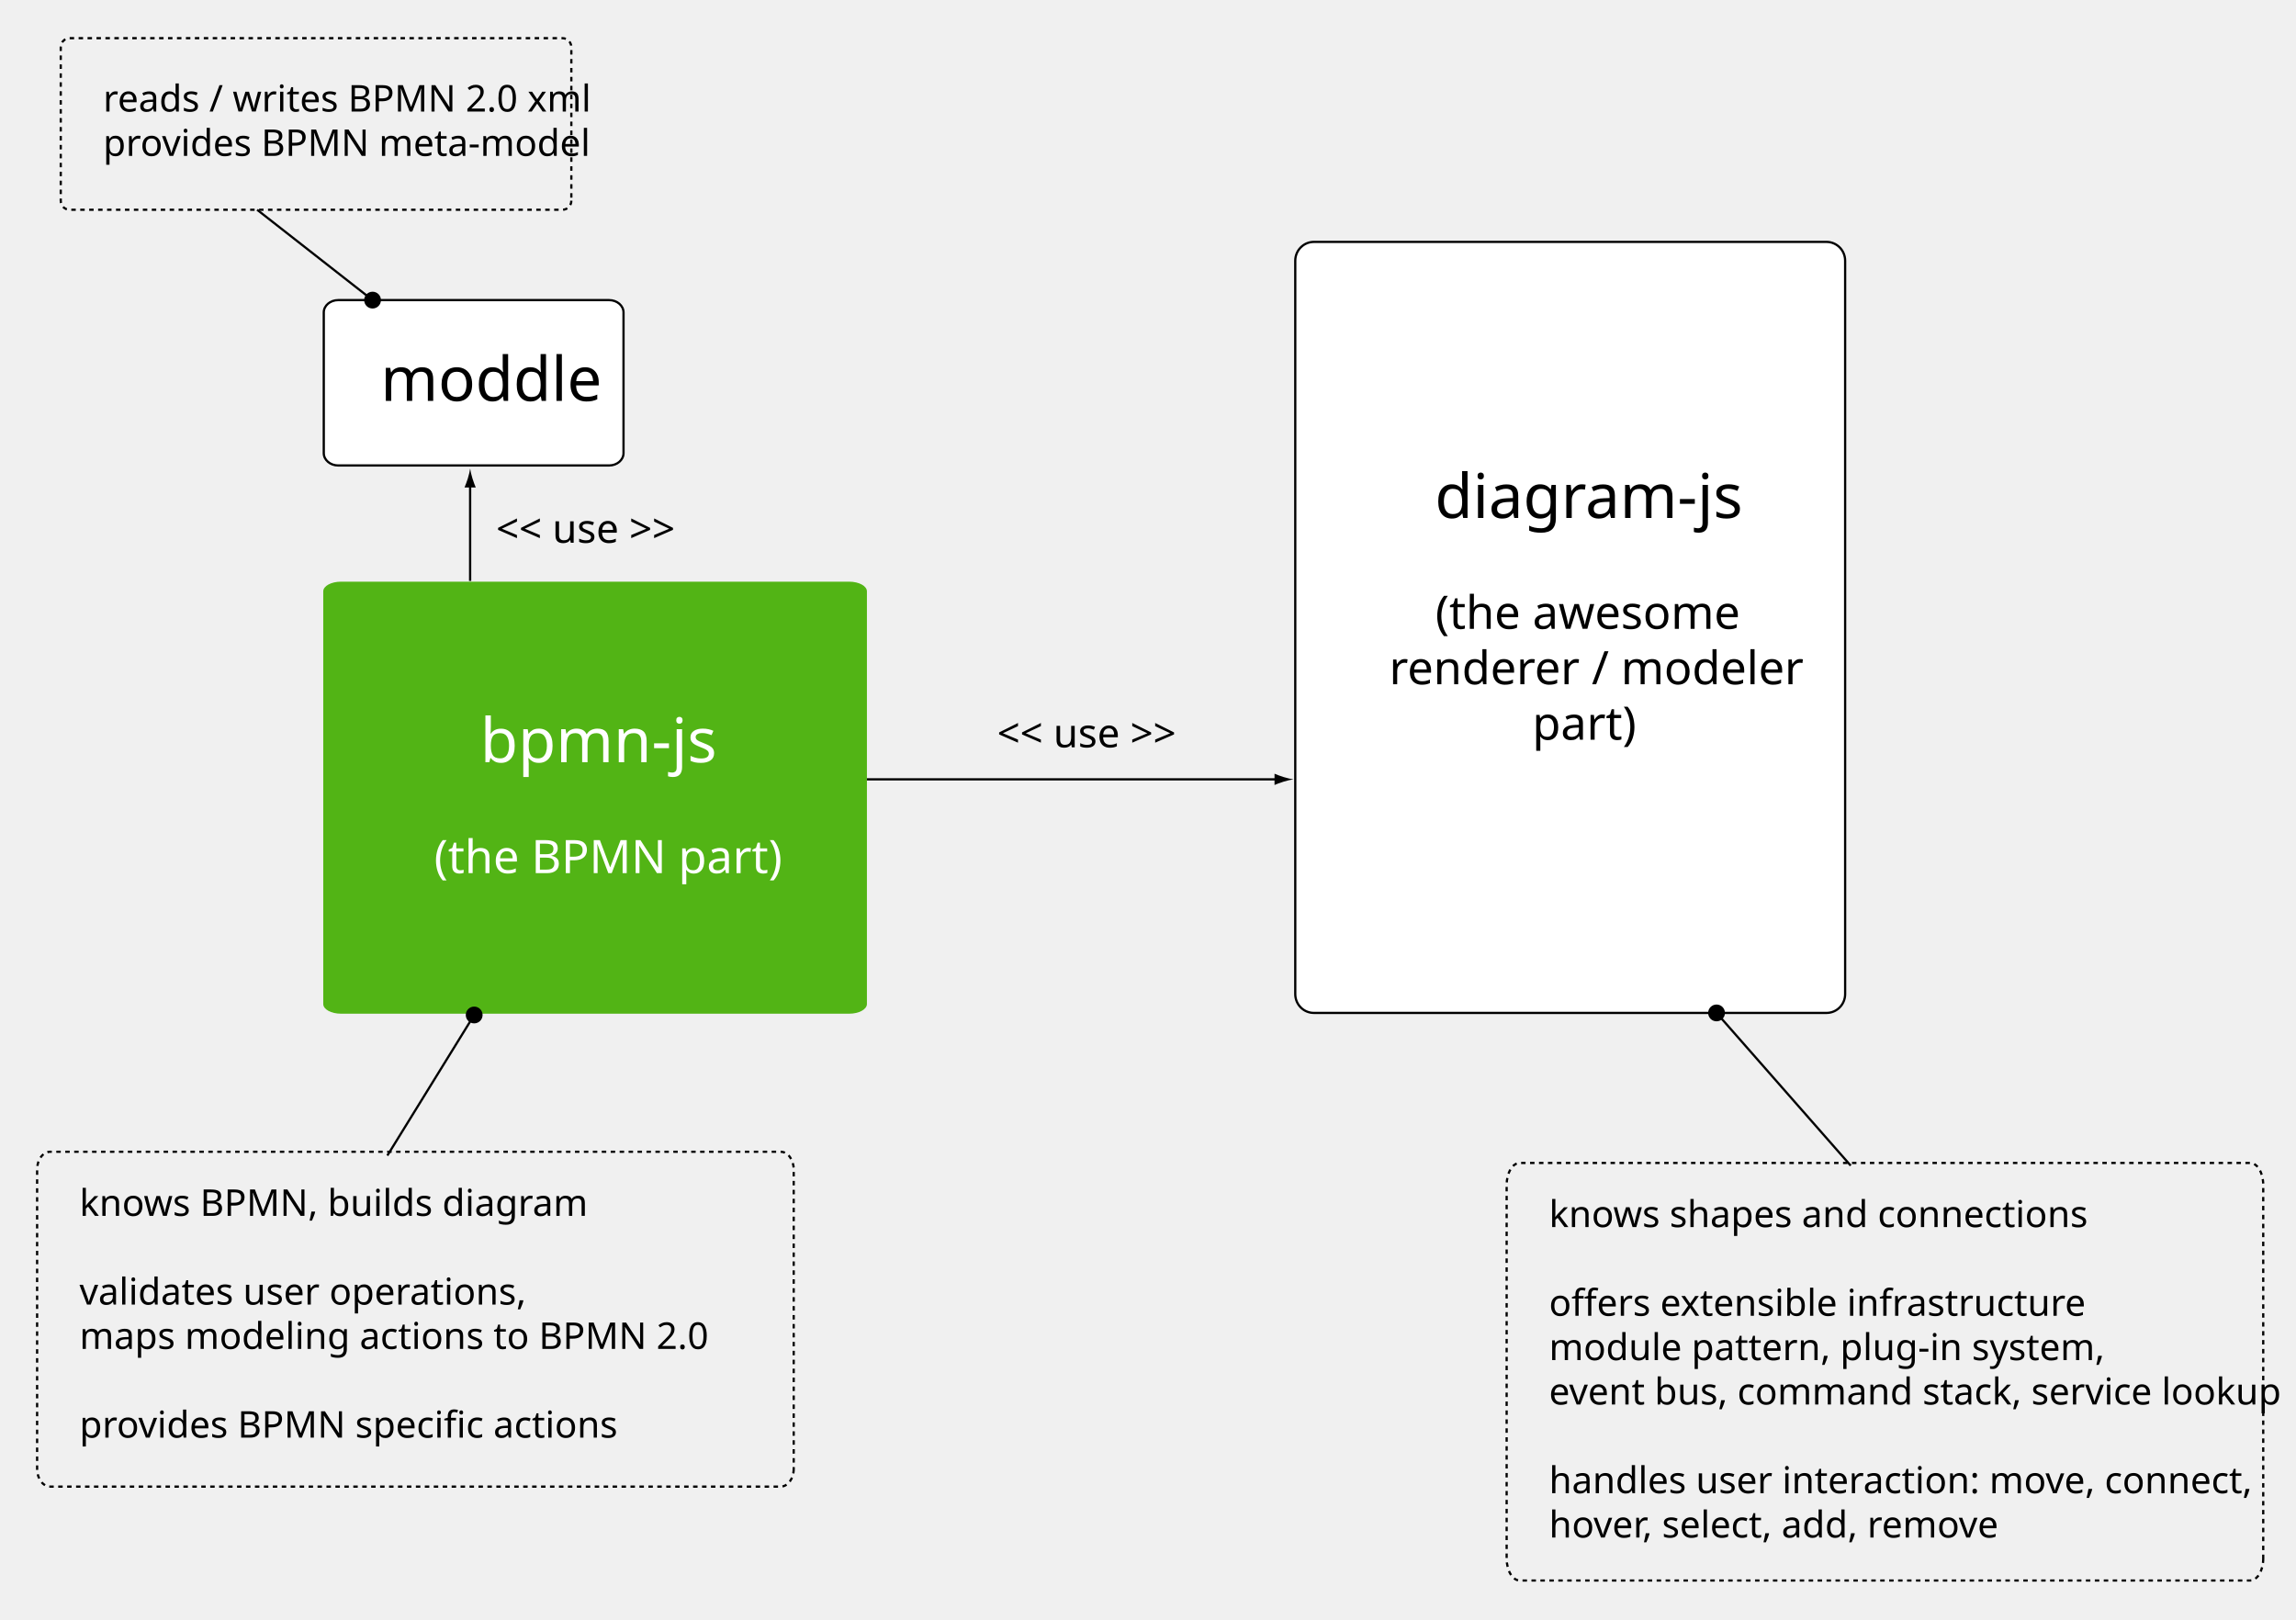
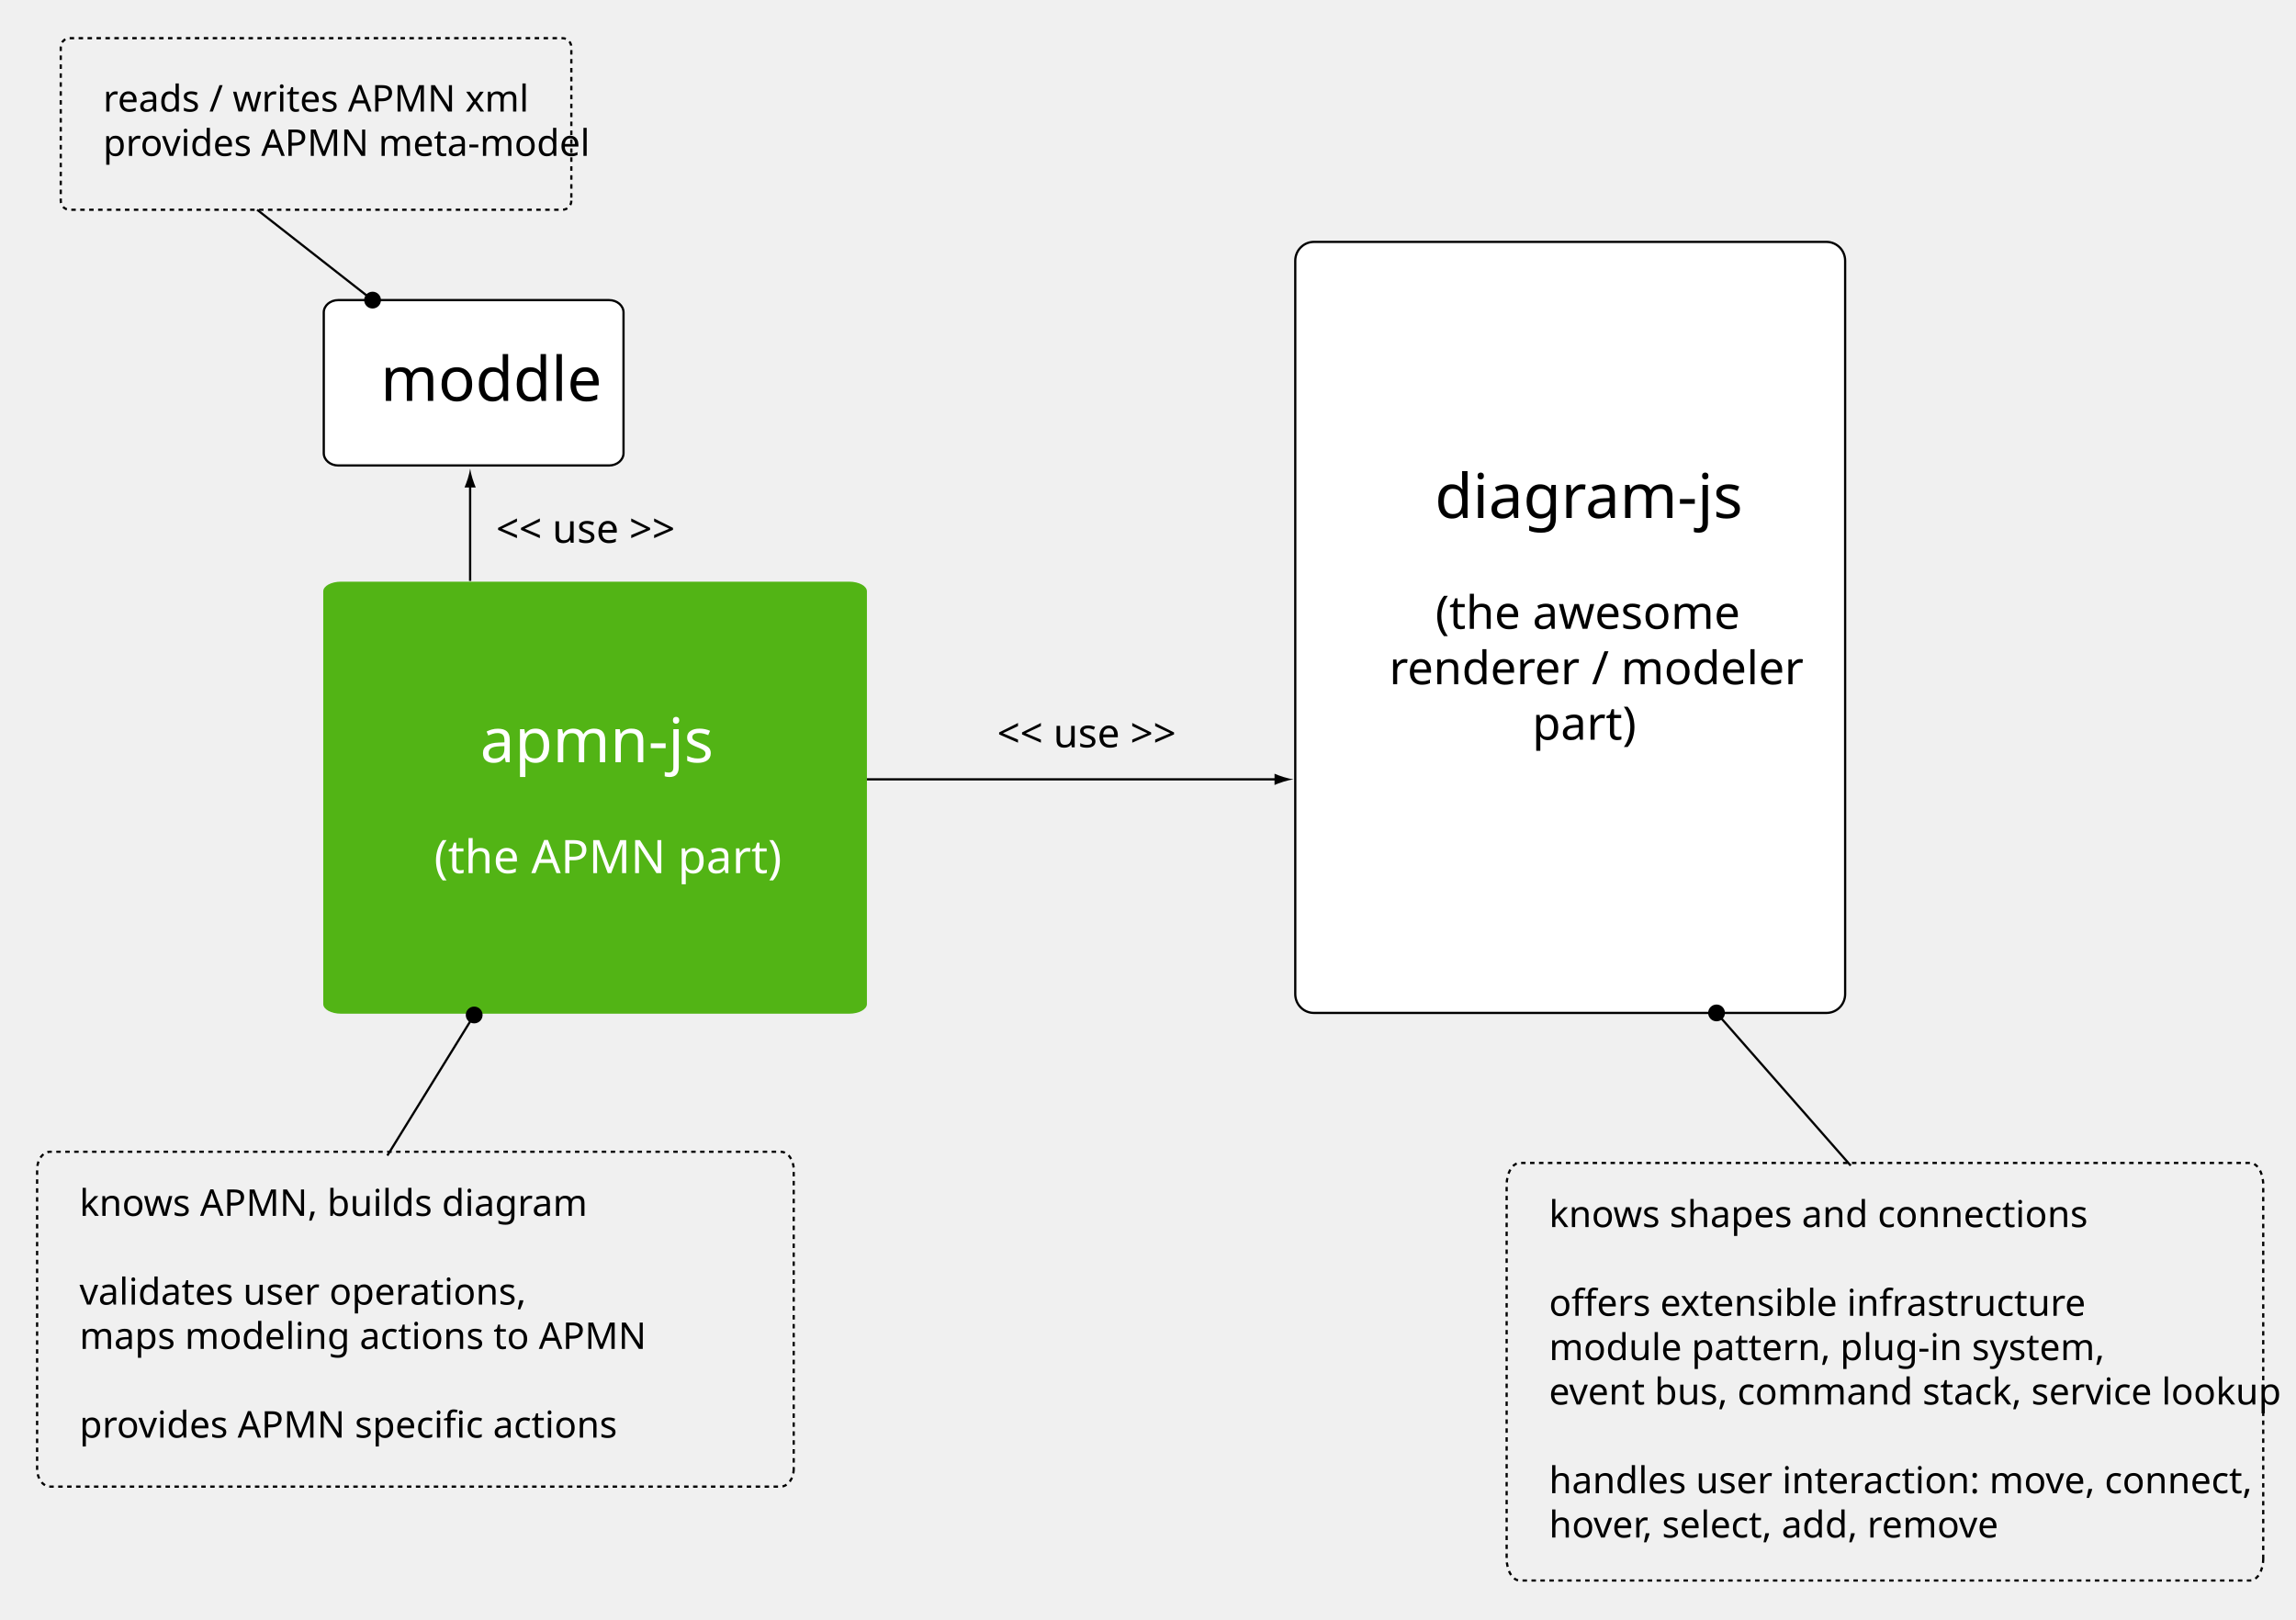
<svg xmlns="http://www.w3.org/2000/svg" version="1.1" baseProfile="basic" id="Layer_1" x="0px" y="0px" width="1027.06px" height="724.497px" viewBox="0 0 1027.06 724.497" xml:space="preserve">
  <path fill="#FFFFFF" stroke="#000000" d="M825.377,444.697c0,4.654-3.729,8.426-8.328,8.426H587.736c-4.601,0-8.33-3.771-8.33-8.426  V116.635c0-4.653,3.729-8.425,8.33-8.425h229.313c4.599,0,8.328,3.772,8.328,8.425V444.697z" />
  <path fill="#FFFFFF" stroke="#000000" d="M278.913,202.715c0,3.043-2.885,5.511-6.445,5.511H151.277  c-3.56,0-6.445-2.468-6.445-5.511v-62.954c0-3.044,2.885-5.511,6.445-5.511h121.191c3.56,0,6.445,2.467,6.445,5.511V202.715z" />
  <text transform="matrix(1 0 0 1 46.125 49.8979)">
-     <tspan x="0" y="0" font-family="'MyriadPro-Regular'" font-size="16.534">reads / writes BPMN 2.0 xml</tspan>
-     <tspan x="0" y="19.84" font-family="'MyriadPro-Regular'" font-size="16.534">provides BPMN meta-model</tspan>
+     <tspan x="0" y="0" font-family="'MyriadPro-Regular'" font-size="16.534">reads / writes APMN xml</tspan>
+     <tspan x="0" y="19.84" font-family="'MyriadPro-Regular'" font-size="16.534">provides APMN meta-model</tspan>
  </text>
  <text transform="matrix(1 0 0 1 170.249 179.3262)" font-family="'MyriadPro-Regular'" font-size="27.556">moddle</text>
  <path fill="#52B415" d="M387.796,449.14c0,2.391-3.546,4.33-7.92,4.33H152.521c-4.375,0-7.92-1.939-7.92-4.33V264.539  c0-2.392,3.546-4.331,7.92-4.331h227.354c4.375,0,7.92,1.939,7.92,4.331V449.14z" />
  <text transform="matrix(1 0 0 1 214.7915 340.9878)">
-     <tspan x="0" y="0" fill="#FFFFFF" font-family="'MyriadPro-Regular'" font-size="27.556">bpmn-js</tspan>
-     <tspan x="-20.598" y="49.601" fill="#FFFFFF" font-family="'MyriadPro-Regular'" font-size="20.667">(the BPMN part)</tspan>
+     <tspan x="0" y="0" fill="#FFFFFF" font-family="'MyriadPro-Regular'" font-size="27.556">apmn-js</tspan>
+     <tspan x="-20.598" y="49.601" fill="#FFFFFF" font-family="'MyriadPro-Regular'" font-size="20.667">(the APMN part)</tspan>
  </text>
  <g>
    <line fill="none" stroke="#000000" x1="115.02" y1="93.831" x2="166.655" y2="134.25" />
    <circle cx="166.655" cy="134.251" r="3.759" />
  </g>
  <path fill="none" stroke="#000000" stroke-dasharray="2,2" d="M255.573,89.783c0,2.235-1.777,4.048-3.969,4.048H31.142  c-2.192,0-3.968-1.813-3.968-4.048V21.128c0-2.235,1.776-4.048,3.968-4.048h220.462c2.192,0,3.969,1.813,3.969,4.048V89.783z" />
  <text transform="matrix(1 0 0 1 35.5547 543.9087)">
-     <tspan x="0" y="0" font-family="'MyriadPro-Regular'" font-size="16.534">knows BPMN, builds diagram</tspan>
+     <tspan x="0" y="0" font-family="'MyriadPro-Regular'" font-size="16.534">knows APMN, builds diagram</tspan>
    <tspan x="0" y="39.681" font-family="'MyriadPro-Regular'" font-size="16.534">validates user operations,</tspan>
-     <tspan x="0" y="59.521" font-family="'MyriadPro-Regular'" font-size="16.534">maps modeling actions to BPMN 2.0</tspan>
-     <tspan x="0" y="99.202" font-family="'MyriadPro-Regular'" font-size="16.534">provides BPMN specific actions</tspan>
+     <tspan x="0" y="59.521" font-family="'MyriadPro-Regular'" font-size="16.534">maps modeling actions to APMN</tspan>
+     <tspan x="0" y="99.202" font-family="'MyriadPro-Regular'" font-size="16.534">provides APMN specific actions</tspan>
  </text>
  <g>
    <line fill="none" stroke="#000000" x1="173.276" y1="516.927" x2="212.113" y2="454.047" />
    <circle cx="212.114" cy="454.047" r="3.759" />
  </g>
  <path fill="none" stroke="#000000" stroke-dasharray="2,2" d="M355.043,657.126c0,4.363-2.634,7.899-5.881,7.899H22.484  c-3.247,0-5.88-3.536-5.88-7.899V523.125c0-4.362,2.633-7.9,5.88-7.9h326.678c3.248,0,5.881,3.538,5.881,7.9V657.126z" />
  <text transform="matrix(1 0 0 1 641.8525 231.6987)">
    <tspan x="0" y="0" font-family="'MyriadPro-Regular'" font-size="27.556">diagram-js</tspan>
    <tspan x="0.228" y="49.601" font-family="'MyriadPro-Regular'" font-size="20.667">(the awesome </tspan>
    <tspan x="-20.438" y="74.401" font-family="'MyriadPro-Regular'" font-size="20.667">renderer / modeler</tspan>
    <tspan x="38.224" y="99.202" font-family="'MyriadPro-Regular'" font-size="20.667"> part)</tspan>
  </text>
  <text transform="matrix(1 0 0 1 692.9141 548.9204)">
    <tspan x="0" y="0" font-family="'MyriadPro-Regular'" font-size="16.534">knows shapes and connections</tspan>
    <tspan x="0" y="39.681" font-family="'MyriadPro-Regular'" font-size="16.534">offers extensible infrastructure</tspan>
    <tspan x="0" y="59.521" font-family="'MyriadPro-Regular'" font-size="16.534">module pattern, plug-in system, </tspan>
    <tspan x="0" y="79.361" font-family="'MyriadPro-Regular'" font-size="16.534">event bus, command stack, service lookup</tspan>
    <tspan x="0" y="119.042" font-family="'MyriadPro-Regular'" font-size="16.534">handles user interaction: move, connect,  </tspan>
    <tspan x="0" y="138.883" font-family="'MyriadPro-Regular'" font-size="16.534">hover, select, add, remove</tspan>
  </text>
  <g>
    <line fill="none" stroke="#000000" x1="827.861" y1="521.419" x2="767.858" y2="453.123" />
    <circle cx="767.858" cy="453.123" r="3.759" />
  </g>
  <path fill="none" stroke="#000000" stroke-dasharray="2,2" d="M1012.402,697.175c0,5.442-2.632,9.85-5.88,9.85h-326.68  c-3.246,0-5.88-4.407-5.88-9.85V530.087c0-5.438,2.634-9.852,5.88-9.852h326.68c3.248,0,5.88,4.413,5.88,9.852V697.175z" />
  <g>
    <line fill="none" stroke="#000000" x1="387.806" y1="348.631" x2="571.821" y2="348.631" />
    <path d="M574.184,347.607c-1.654-0.5-2.729-0.96-4.055-1.492v5.045c0.475-0.227,2.4-0.993,4.055-1.492   c1.77-0.535,3.373-0.9,4.414-1.031C577.557,348.506,575.953,348.14,574.184,347.607z" />
  </g>
  <text transform="matrix(1 0 0 1 446.0459 334.3081)" font-family="'MyriadPro-Regular'" font-size="17.911">&lt;&lt; use &gt;&gt;</text>
  <g>
    <line fill="none" stroke="#000000" x1="210.301" y1="259.86" x2="210.301" y2="216.381" />
    <path d="M209.276,214.019c-0.5,1.653-0.959,2.728-1.492,4.054h5.044c-0.226-0.475-0.993-2.401-1.492-4.054   c-0.535-1.77-0.9-3.374-1.031-4.415C210.176,210.645,209.81,212.25,209.276,214.019z" />
  </g>
  <text transform="matrix(1 0 0 1 221.918 242.8091)" font-family="'MyriadPro-Regular'" font-size="17.911">&lt;&lt; use &gt;&gt;</text>
</svg>
